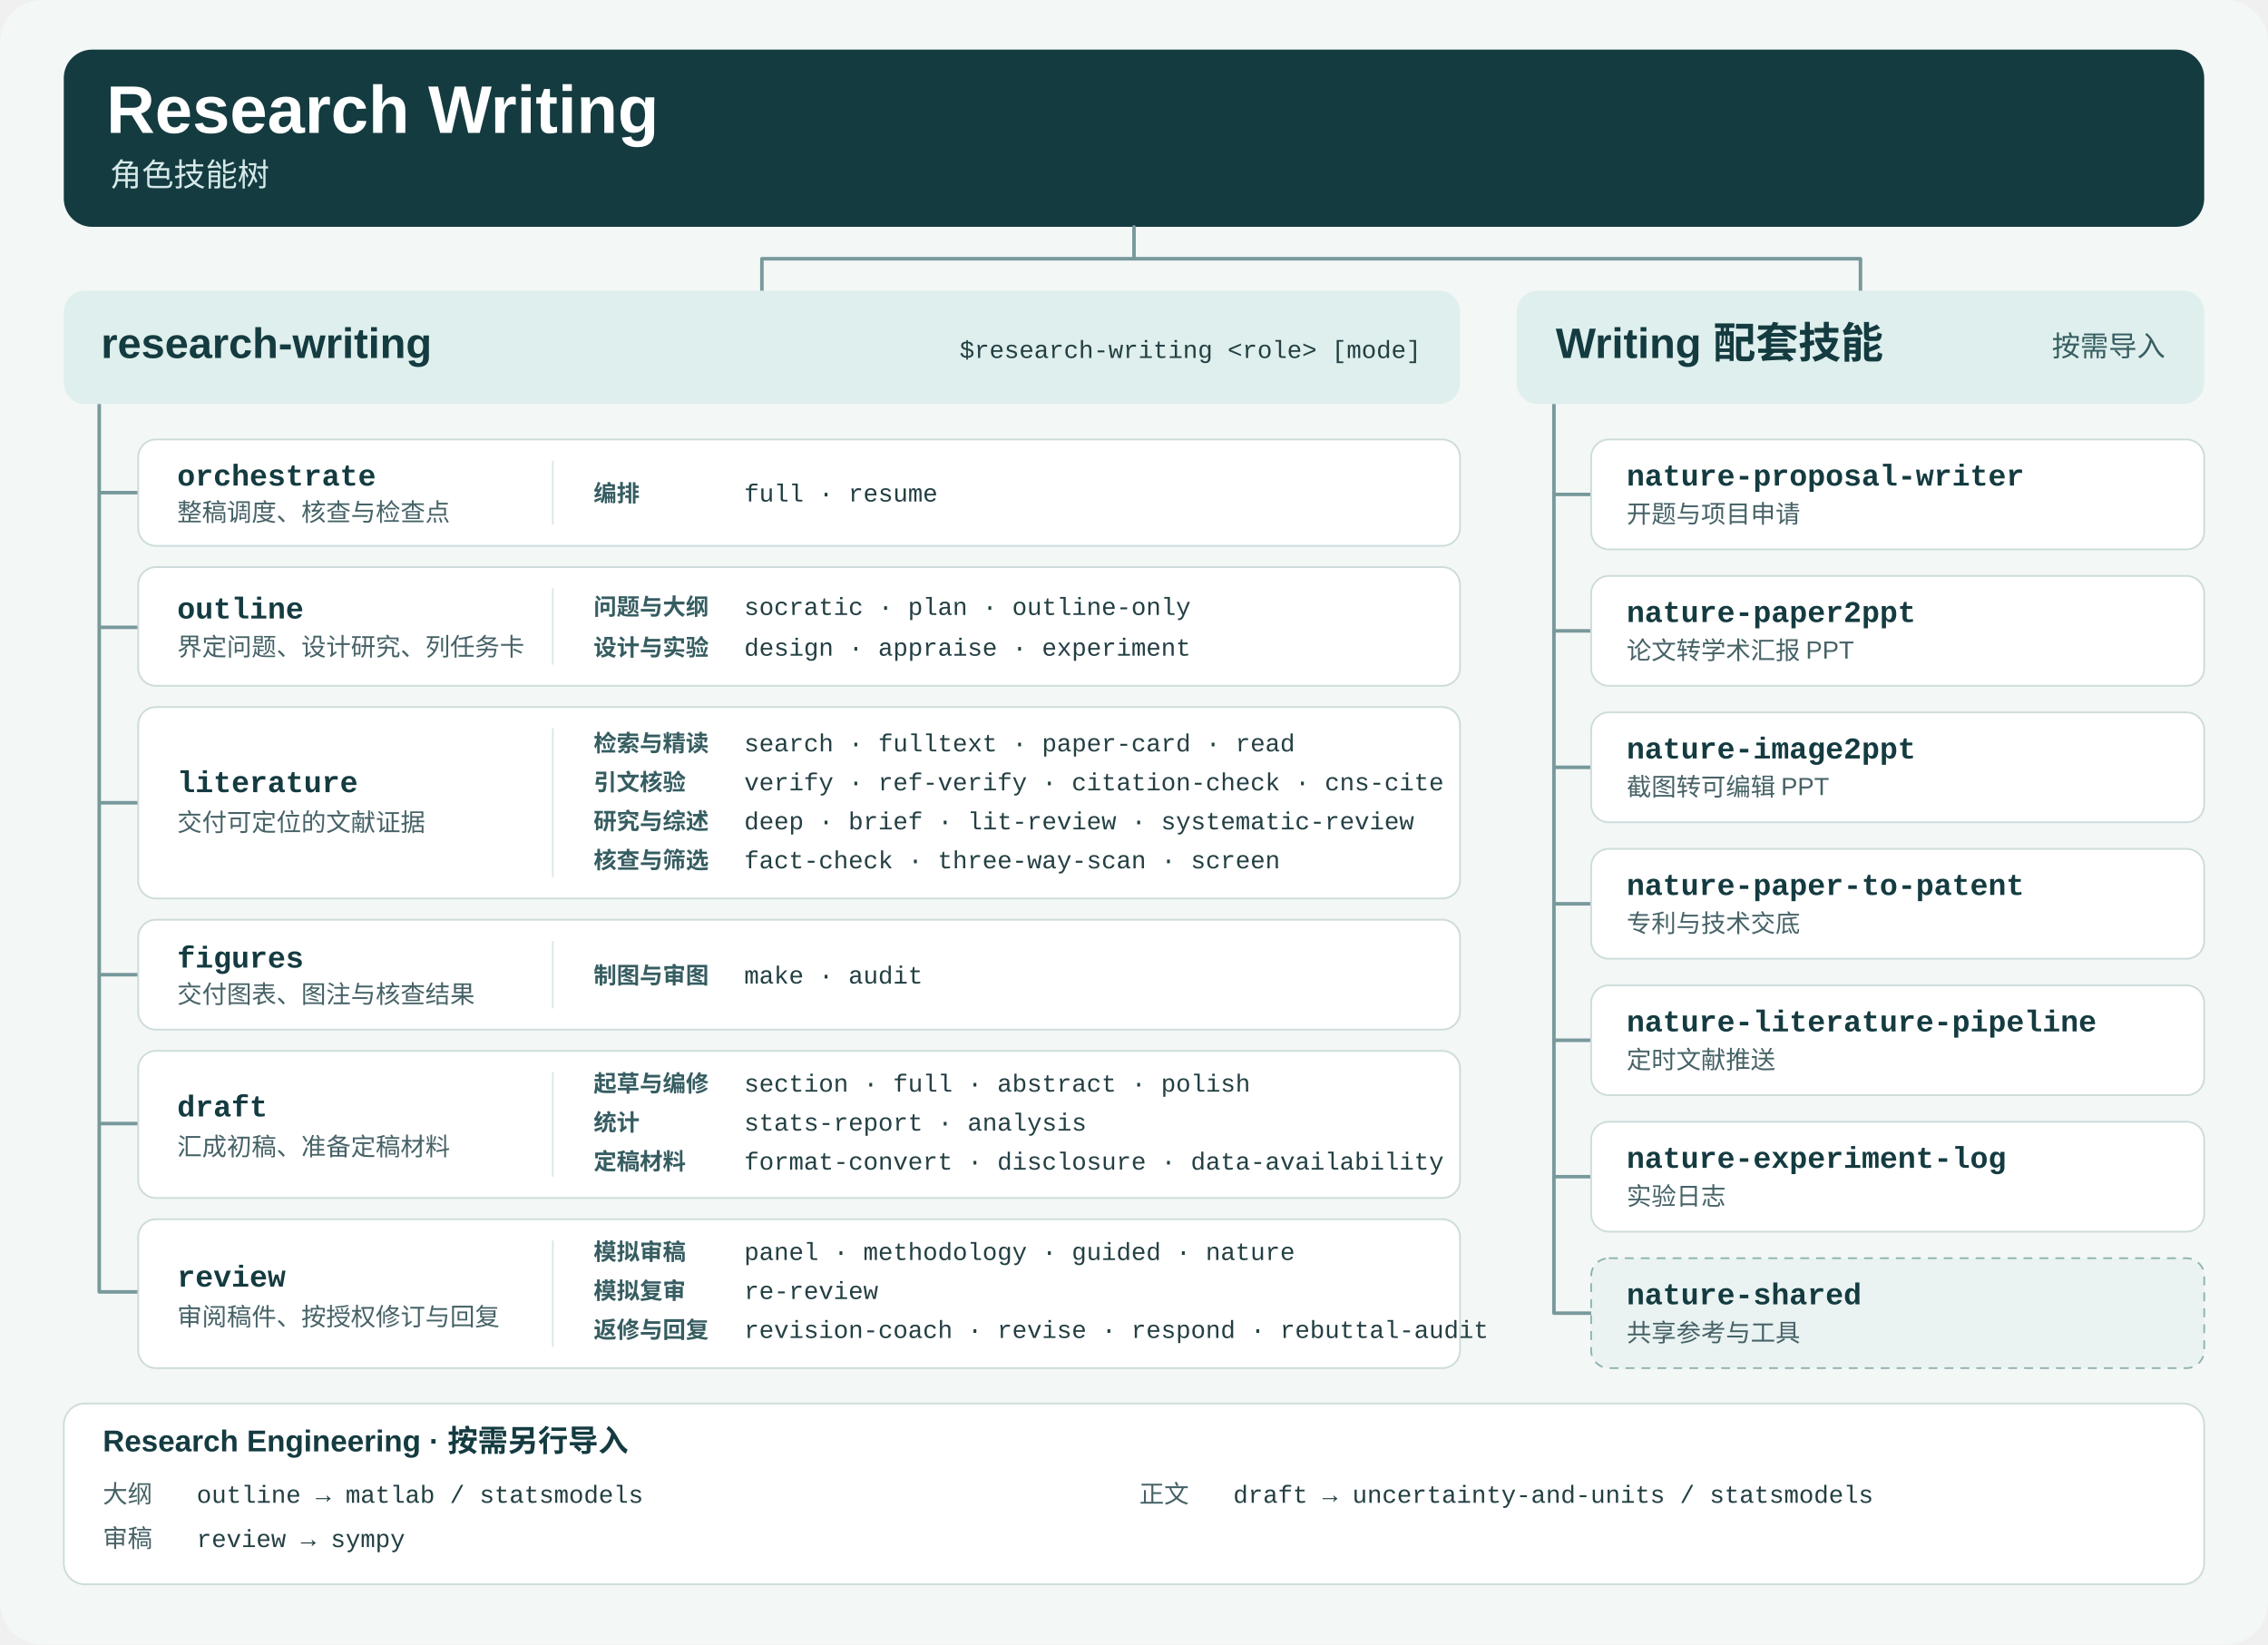
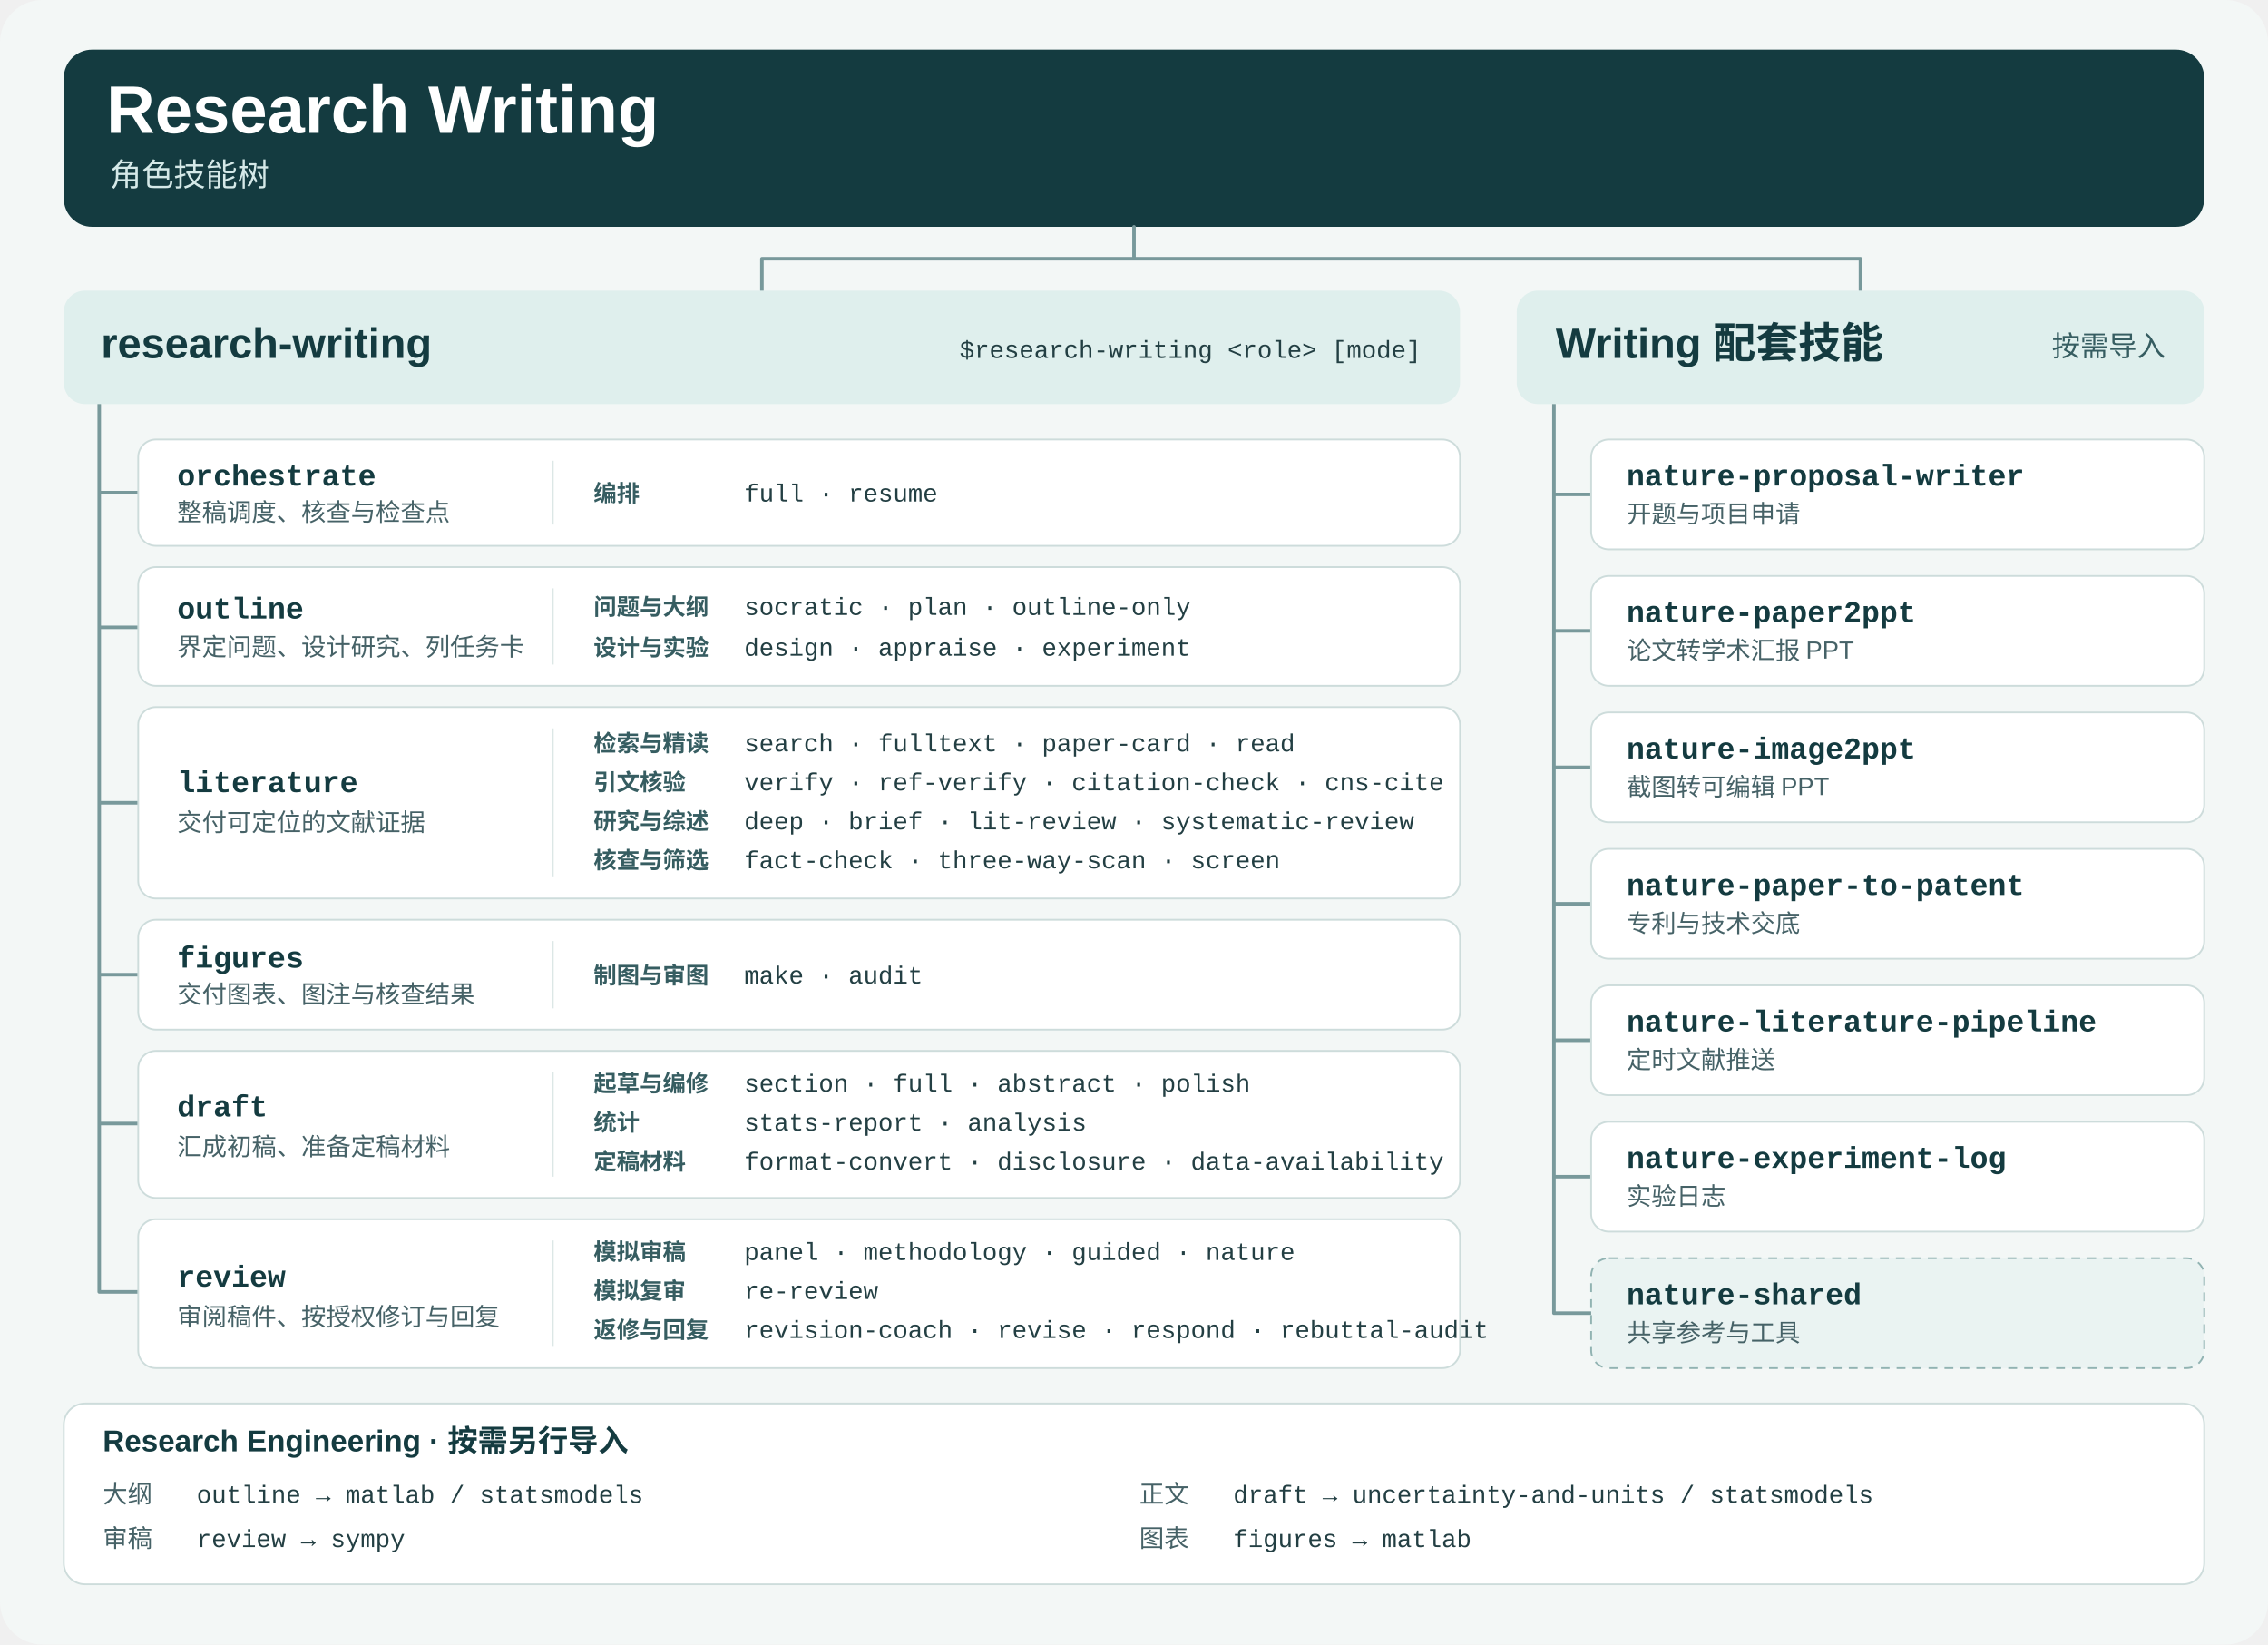
<svg xmlns="http://www.w3.org/2000/svg" width="1280" height="928" viewBox="0 0 1280 928" role="img" aria-labelledby="title desc">
  <style>
    text { font-family: "Helvetica Neue", Arial, "PingFang SC", "Noto Sans CJK SC", sans-serif }
    .title { font-size: 38px; font-weight: 700; fill: #fff }
    .subtitle { font-size: 18px; fill: #d5e9e8 }
    .heading { font-size: 24px; font-weight: 700; fill: #143b40 }
    .heading-note { font-size: 16px; fill: #365d61 }
    .role, .mode, .skill, .command { font-family: "SF Mono", Menlo, Consolas, "Liberation Mono", monospace }
    .role, .skill { font-size: 17px; font-weight: 700; fill: #143b40 }
    .mode { font-size: 14px; fill: #233f43 }
    .command { font-size: 14px; fill: #233f43 }
    .meaning { font-size: 14px; fill: #466267 }
    .kind { font-size: 13px; font-weight: 600; fill: #365d61 }
    .tool-title { font-size: 17px; font-weight: 700; fill: #143b40 }
    .branch { fill: none; stroke: #78999b; stroke-width: 2; stroke-linecap: round; stroke-linejoin: round }
    .card { fill: #fff; stroke: #cddcdb; stroke-width: 1 }
    .divider { stroke: #dce7e6; stroke-width: 1 }
  </style>
  <rect width="1280" height="928" rx="24" fill="#f3f7f6" />
  <rect x="36" y="28" width="1208" height="100" rx="16" fill="#143b40" />
  <text class="title" x="60" y="75">Research Writing</text>
  <text class="subtitle" x="62" y="105">角色技能树</text>
  <path class="branch" d="M640 128V146 M430 164V146H1050V164" />
  <path class="branch" d="M56 228V729 M56 278H78 M56 354H78 M56 453H78 M56 550H78 M56 634H78 M56 729H78" />
  <path class="branch" d="M877 228V741 M877 279H898 M877 356H898 M877 433H898 M877 510H898 M877 587H898 M877 664H898 M877 741H898" />
  <rect x="36" y="164" width="788" height="64" rx="12" fill="#dfefed" />
  <text class="heading" x="57" y="202">research-writing</text>
  <text class="command" x="802" y="202" text-anchor="end">$research-writing &lt;role&gt; [mode]</text>
  <g aria-label="orchestrate">
    <rect class="card" x="78" y="248" width="746" height="60" rx="10" />
    <path class="divider" d="M312 260V296" />
    <text class="role" x="100" y="274">orchestrate</text>
    <text class="meaning" x="100" y="294">整稿调度、核查与检查点</text>
    <text class="kind" x="335" y="283">编排</text>
    <text class="mode" x="420" y="283">full · resume</text>
  </g>
  <g aria-label="outline">
    <rect class="card" x="78" y="320" width="746" height="67" rx="10" />
    <path class="divider" d="M312 332V375" />
    <text class="role" x="100" y="349">outline</text>
    <text class="meaning" x="100" y="370">界定问题、设计研究、列任务卡</text>
    <text class="kind" x="335" y="347">问题与大纲</text>
    <text class="mode" x="420" y="347">socratic · plan · outline-only</text>
    <text class="kind" x="335" y="370">设计与实验</text>
    <text class="mode" x="420" y="370">design · appraise · experiment</text>
  </g>
  <g aria-label="literature">
    <rect class="card" x="78" y="399" width="746" height="108" rx="10" />
    <path class="divider" d="M312 411V495" />
    <text class="role" x="100" y="447">literature</text>
    <text class="meaning" x="100" y="469">交付可定位的文献证据</text>
    <text class="kind" x="335" y="424">检索与精读</text>
    <text class="mode" x="420" y="424">search · fulltext · paper-card · read</text>
    <text class="kind" x="335" y="446">引文核验</text>
    <text class="mode" x="420" y="446">verify · ref-verify · citation-check · cns-cite</text>
    <text class="kind" x="335" y="468">研究与综述</text>
    <text class="mode" x="420" y="468">deep · brief · lit-review · systematic-review</text>
    <text class="kind" x="335" y="490">核查与筛选</text>
    <text class="mode" x="420" y="490">fact-check · three-way-scan · screen</text>
  </g>
  <g aria-label="figures">
    <rect class="card" x="78" y="519" width="746" height="62" rx="10" />
    <path class="divider" d="M312 531V569" />
    <text class="role" x="100" y="546">figures</text>
    <text class="meaning" x="100" y="566">交付图表、图注与核查结果</text>
    <text class="kind" x="335" y="555">制图与审图</text>
    <text class="mode" x="420" y="555">make · audit</text>
  </g>
  <g aria-label="draft">
    <rect class="card" x="78" y="593" width="746" height="83" rx="10" />
    <path class="divider" d="M312 605V664" />
    <text class="role" x="100" y="630">draft</text>
    <text class="meaning" x="100" y="652">汇成初稿、准备定稿材料</text>
    <text class="kind" x="335" y="616">起草与编修</text>
    <text class="mode" x="420" y="616">section · full · abstract · polish</text>
    <text class="kind" x="335" y="638">统计</text>
    <text class="mode" x="420" y="638">stats-report · analysis</text>
    <text class="kind" x="335" y="660">定稿材料</text>
    <text class="mode" x="420" y="660">format-convert · disclosure · data-availability</text>
  </g>
  <g aria-label="review">
    <rect class="card" x="78" y="688" width="746" height="84" rx="10" />
    <path class="divider" d="M312 700V760" />
    <text class="role" x="100" y="726">review</text>
    <text class="meaning" x="100" y="748">审阅稿件、按授权修订与回复</text>
    <text class="kind" x="335" y="711">模拟审稿</text>
    <text class="mode" x="420" y="711">panel · methodology · guided · nature</text>
    <text class="kind" x="335" y="733">模拟复审</text>
    <text class="mode" x="420" y="733">re-review</text>
    <text class="kind" x="335" y="755">返修与回复</text>
    <text class="mode" x="420" y="755">revision-coach · revise · respond · rebuttal-audit</text>
  </g>
  <rect x="856" y="164" width="388" height="64" rx="12" fill="#dfefed" />
  <text class="heading" x="878" y="202">Writing 配套技能</text>
  <text class="heading-note" x="1222" y="201" text-anchor="end">按需导入</text>
  <g aria-label="nature-proposal-writer">
    <rect class="card" x="898" y="248" width="346" height="62" rx="10" />
    <text class="skill" x="918" y="274">nature-proposal-writer</text>
    <text class="meaning" x="918" y="295">开题与项目申请</text>
  </g>
  <g aria-label="nature-paper2ppt">
    <rect class="card" x="898" y="325" width="346" height="62" rx="10" />
    <text class="skill" x="918" y="351">nature-paper2ppt</text>
    <text class="meaning" x="918" y="372">论文转学术汇报 PPT</text>
  </g>
  <g aria-label="nature-image2ppt">
    <rect class="card" x="898" y="402" width="346" height="62" rx="10" />
    <text class="skill" x="918" y="428">nature-image2ppt</text>
    <text class="meaning" x="918" y="449">截图转可编辑 PPT</text>
  </g>
  <g aria-label="nature-paper-to-patent">
    <rect class="card" x="898" y="479" width="346" height="62" rx="10" />
    <text class="skill" x="918" y="505">nature-paper-to-patent</text>
    <text class="meaning" x="918" y="526">专利与技术交底</text>
  </g>
  <g aria-label="nature-literature-pipeline">
    <rect class="card" x="898" y="556" width="346" height="62" rx="10" />
    <text class="skill" x="918" y="582">nature-literature-pipeline</text>
    <text class="meaning" x="918" y="603">定时文献推送</text>
  </g>
  <g aria-label="nature-experiment-log">
    <rect class="card" x="898" y="633" width="346" height="62" rx="10" />
    <text class="skill" x="918" y="659">nature-experiment-log</text>
    <text class="meaning" x="918" y="680">实验日志</text>
  </g>
  <g aria-label="nature-shared">
    <rect x="898" y="710" width="346" height="62" rx="10" fill="#eaf3f2" stroke="#91b3b2" stroke-dasharray="5 4" />
    <text class="skill" x="918" y="736">nature-shared</text>
    <text class="meaning" x="918" y="757">共享参考与工具</text>
  </g>
  <g aria-label="按需导入的工程技能">
    <rect class="card" x="36" y="792" width="1208" height="102" rx="12" />
    <text class="tool-title" x="58" y="819">Research Engineering · 按需另行导入</text>
    <text class="meaning" x="58" y="848">大纲</text>
    <text class="command" x="111" y="848">outline → matlab / statsmodels</text>
    <text class="meaning" x="643" y="848">正文</text>
    <text class="command" x="696" y="848">draft → uncertainty-and-units / statsmodels</text>
    <text class="meaning" x="58" y="873">审稿</text>
    <text class="command" x="111" y="873">review → sympy</text>
+     <text class="meaning" x="643" y="873">图表</text>
+     <text class="command" x="696" y="873">figures → matlab</text>
  </g>
</svg>
